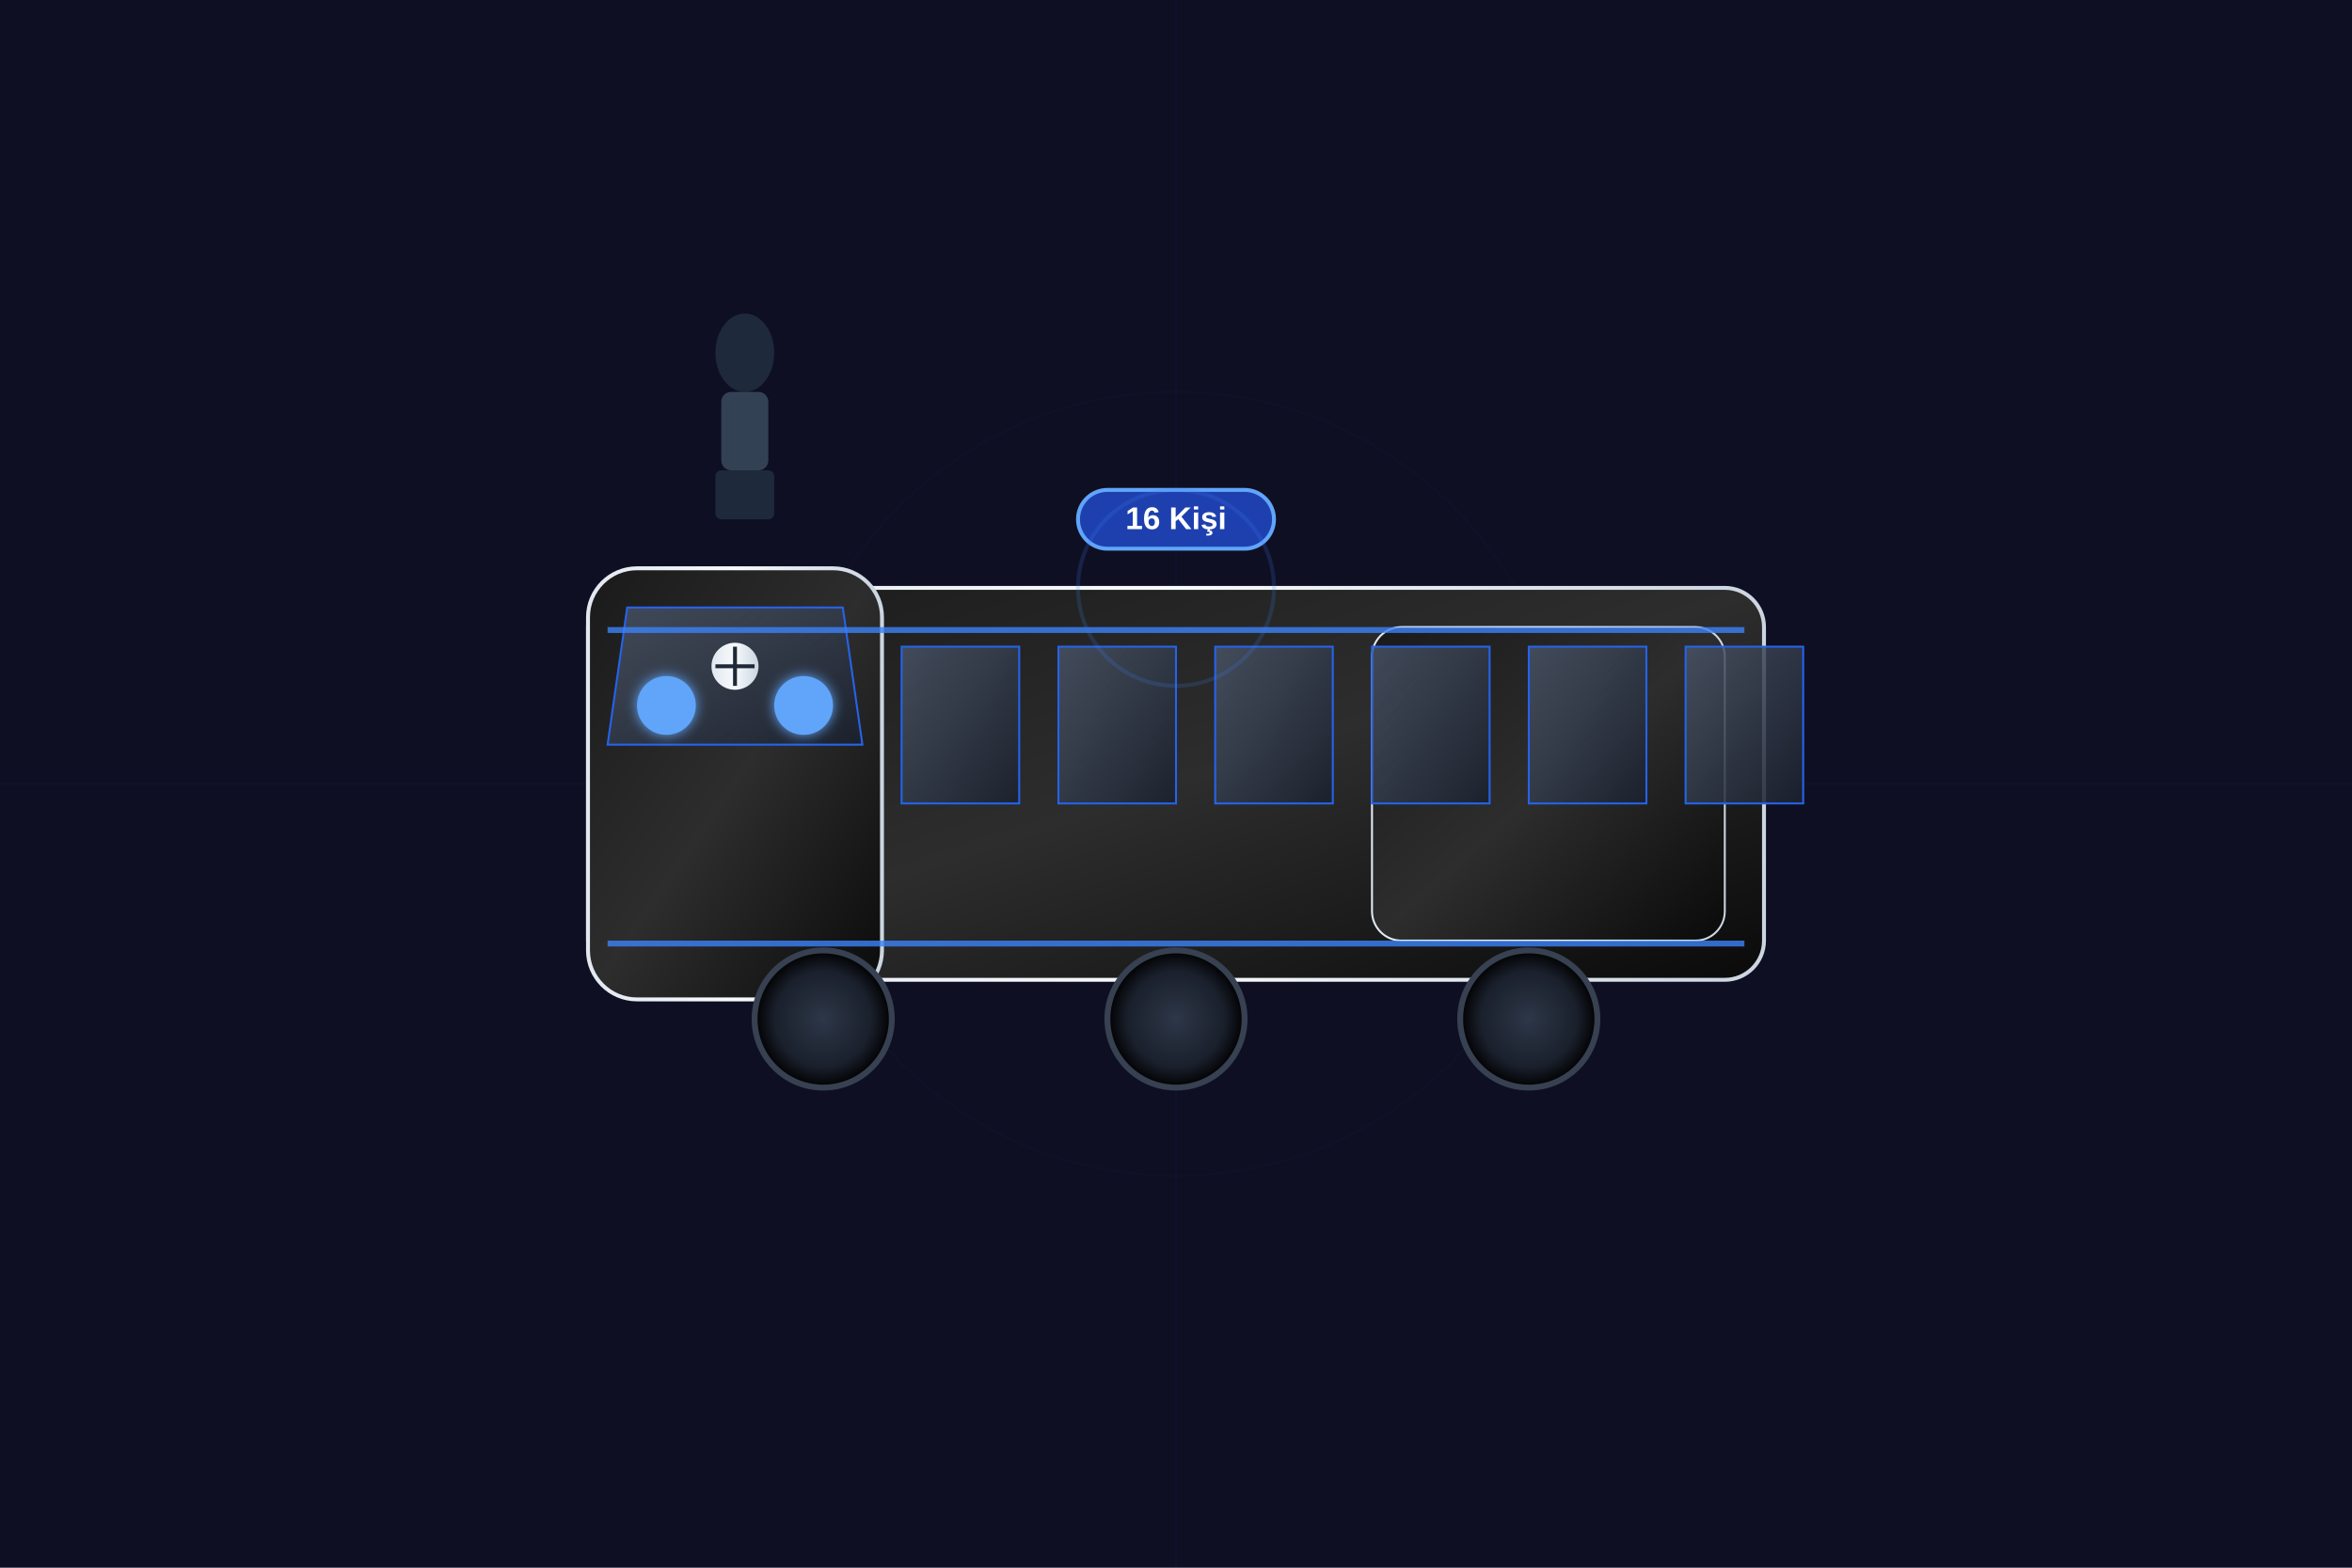
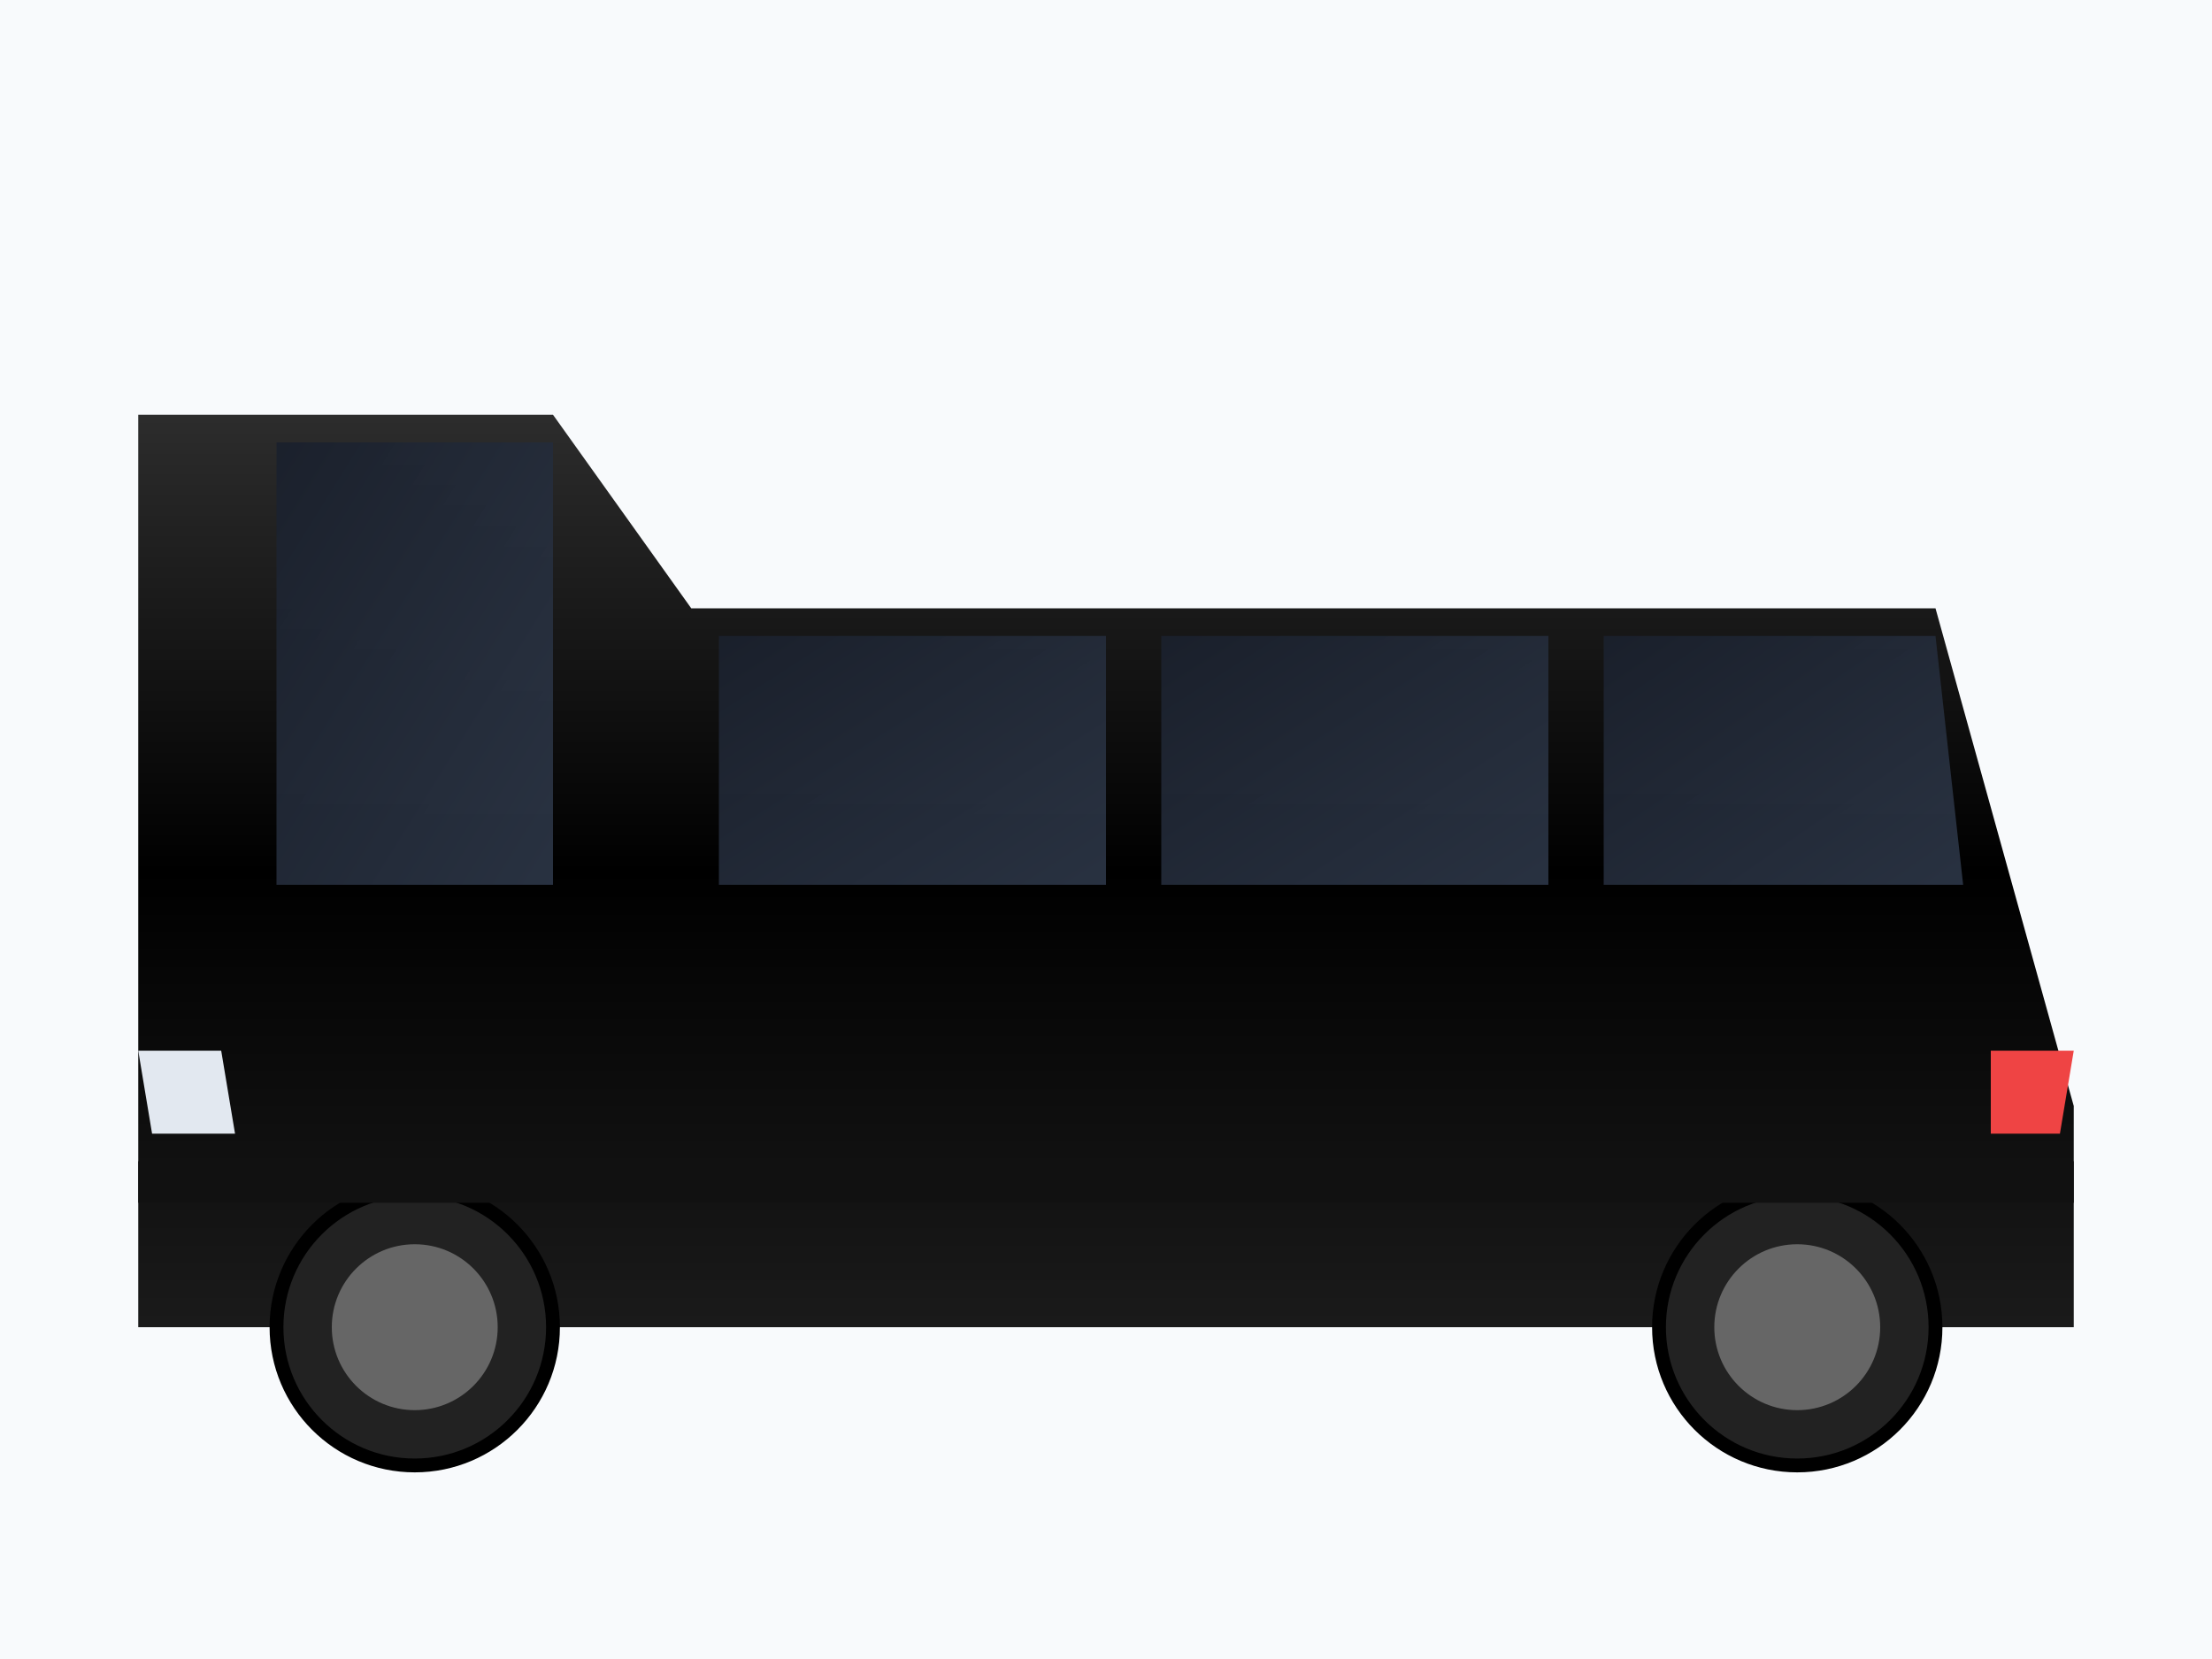
- <svg xmlns="http://www.w3.org/2000/svg" viewBox="0 0 1200 800" role="img" aria-label="Mercedes Sprinter 16-Passenger Luxury Minibus Exterior View">
+ <svg xmlns="http://www.w3.org/2000/svg" viewBox="0 0 800 600" role="img" aria-label="Black Mercedes Sprinter Exterior Side View">
  <defs>
-     <linearGradient id="sprinterBody" x1="0%" y1="0%" x2="100%" y2="100%">
-       <stop offset="0%" style="stop-color:#1a1a1a;stop-opacity:1" />
-       <stop offset="50%" style="stop-color:#2d2d2d;stop-opacity:1" />
-       <stop offset="100%" style="stop-color:#0a0a0a;stop-opacity:1" />
+     <linearGradient id="sprinterBody" x1="0%" y1="0%" x2="0%" y2="100%">
+       <stop offset="0%" style="stop-color:#2c2c2c;stop-opacity:1" />
+       <stop offset="50%" style="stop-color:#000000;stop-opacity:1" />
+       <stop offset="100%" style="stop-color:#1a1a1a;stop-opacity:1" />
    </linearGradient>
    <linearGradient id="sprinterGlass" x1="0%" y1="0%" x2="100%" y2="100%">
-       <stop offset="0%" style="stop-color:#4a5568;stop-opacity:0.8" />
-       <stop offset="100%" style="stop-color:#1a202c;stop-opacity:0.9" />
+       <stop offset="0%" style="stop-color:#1a202c;stop-opacity:0.95" />
+       <stop offset="100%" style="stop-color:#2d3748;stop-opacity:0.9" />
    </linearGradient>
-     <linearGradient id="sprinterChrome" x1="0%" y1="0%" x2="100%" y2="0%">
-       <stop offset="0%" style="stop-color:#e2e8f0;stop-opacity:1" />
-       <stop offset="50%" style="stop-color:#f7fafc;stop-opacity:1" />
-       <stop offset="100%" style="stop-color:#cbd5e0;stop-opacity:1" />
-     </linearGradient>
-     <radialGradient id="sprinterWheel" cx="50%" cy="50%" r="50%">
-       <stop offset="0%" style="stop-color:#2d3748;stop-opacity:1" />
-       <stop offset="70%" style="stop-color:#1a202c;stop-opacity:1" />
-       <stop offset="100%" style="stop-color:#000000;stop-opacity:1" />
-     </radialGradient>
-     <filter id="sprinterGlow" x="-50%" y="-50%" width="200%" height="200%">
-       <feGaussianBlur stdDeviation="3" result="coloredBlur" />
-       <feMerge>
-         <feMergeNode in="coloredBlur" />
-         <feMergeNode in="SourceGraphic" />
-       </feMerge>
-     </filter>
  </defs>
-   <rect width="1200" height="800" fill="#0f0f23" />
-   <g opacity="0.3">
-     <path d="M0,400 L1200,400" stroke="#1e40af" stroke-width="1" opacity="0.2" />
-     <path d="M600,0 L600,800" stroke="#1e40af" stroke-width="1" opacity="0.2" />
-     <circle cx="600" cy="400" r="200" stroke="#1e40af" stroke-width="1" fill="none" opacity="0.1" />
-     <circle cx="600" cy="400" r="100" stroke="#1e40af" stroke-width="1" fill="none" opacity="0.15" />
-   </g>
-   <g transform="translate(300,200)">
-     <rect x="0" y="100" width="600" height="200" rx="20" fill="url(#sprinterBody)" stroke="url(#sprinterChrome)" stroke-width="2" />
-     <rect x="400" y="120" width="180" height="160" rx="15" fill="url(#sprinterBody)" stroke="url(#sprinterChrome)" stroke-width="1" />
-     <rect x="0" y="90" width="150" height="220" rx="25" fill="url(#sprinterBody)" stroke="url(#sprinterChrome)" stroke-width="2" />
-     <polygon points="20,110 130,110 140,180 10,180" fill="url(#sprinterGlass)" stroke="#2563eb" stroke-width="1" />
-     <rect x="160" y="130" width="60" height="80" fill="url(#sprinterGlass)" stroke="#2563eb" stroke-width="1" />
-     <rect x="240" y="130" width="60" height="80" fill="url(#sprinterGlass)" stroke="#2563eb" stroke-width="1" />
-     <rect x="320" y="130" width="60" height="80" fill="url(#sprinterGlass)" stroke="#2563eb" stroke-width="1" />
-     <rect x="400" y="130" width="60" height="80" fill="url(#sprinterGlass)" stroke="#2563eb" stroke-width="1" />
-     <rect x="480" y="130" width="60" height="80" fill="url(#sprinterGlass)" stroke="#2563eb" stroke-width="1" />
-     <rect x="560" y="130" width="60" height="80" fill="url(#sprinterGlass)" stroke="#2563eb" stroke-width="1" />
-     <circle cx="40" cy="160" r="15" fill="#60a5fa" filter="url(#sprinterGlow)" />
-     <circle cx="110" cy="160" r="15" fill="#60a5fa" filter="url(#sprinterGlow)" />
-     <rect x="10" y="120" width="580" height="3" fill="#3b82f6" opacity="0.8" />
-     <rect x="10" y="280" width="580" height="3" fill="#3b82f6" opacity="0.8" />
-     <circle cx="120" cy="320" r="35" fill="url(#sprinterWheel)" stroke="#374151" stroke-width="3" />
-     <circle cx="300" cy="320" r="35" fill="url(#sprinterWheel)" stroke="#374151" stroke-width="3" />
-     <circle cx="480" cy="320" r="35" fill="url(#sprinterWheel)" stroke="#374151" stroke-width="3" />
-     <circle cx="75" cy="140" r="12" fill="url(#sprinterChrome)" />
-     <path d="M75,130 L75,150 M65,140 L85,140" stroke="#1f2937" stroke-width="2" />
-     <rect x="250" y="50" width="100" height="30" rx="15" fill="#1e40af" stroke="#60a5fa" stroke-width="2" />
-     <text x="300" y="70" font-family="Arial, sans-serif" font-size="16" font-weight="bold" text-anchor="middle" fill="#ffffff">16 Kişi</text>
-   </g>
-   <g transform="translate(380,180)">
-     <ellipse cx="0" cy="0" rx="15" ry="20" fill="#1e293b" />
-     <rect x="-12" y="20" width="24" height="40" rx="5" fill="#334155" />
-     <rect x="-15" y="60" width="30" height="25" rx="3" fill="#1e293b" />
-   </g>
-   <g opacity="0.6">
-     <circle cx="600" cy="300" r="50" fill="none" stroke="#3b82f6" stroke-width="2" opacity="0.3">
-       <animate attributeName="r" values="50;70;50" dur="3s" repeatCount="indefinite" />
-       <animate attributeName="opacity" values="0.3;0.1;0.3" dur="3s" repeatCount="indefinite" />
-     </circle>
-   </g>
+   <rect width="800" height="600" fill="#f8fafc" />
+   <path d="M50,400 L50,150 L200,150 L250,220 L700,220 L750,400 L750,480 L50,480 Z" fill="url(#sprinterBody)" />
+   <path d="M260,230 L400,230 L400,320 L260,320 Z" fill="url(#sprinterGlass)" />
+   <path d="M420,230 L560,230 L560,320 L420,320 Z" fill="url(#sprinterGlass)" />
+   <path d="M580,230 L700,230 L710,320 L580,320 Z" fill="url(#sprinterGlass)" />
+   <path d="M100,160 L200,160 L200,320 L100,320 Z" fill="url(#sprinterGlass)" />
+   <circle cx="150" cy="480" r="50" fill="#222" stroke="#000" stroke-width="5" />
+   <circle cx="650" cy="480" r="50" fill="#222" stroke="#000" stroke-width="5" />
+   <circle cx="150" cy="480" r="30" fill="#666" />
+   <circle cx="650" cy="480" r="30" fill="#666" />
+   <rect x="50" y="420" width="700" height="15" fill="#111" />
+   <path d="M50,380 L80,380 L85,410 L55,410 Z" fill="#e2e8f0" />
+   <path d="M720,380 L750,380 L745,410 L720,410 Z" fill="#ef4444" />
</svg>
